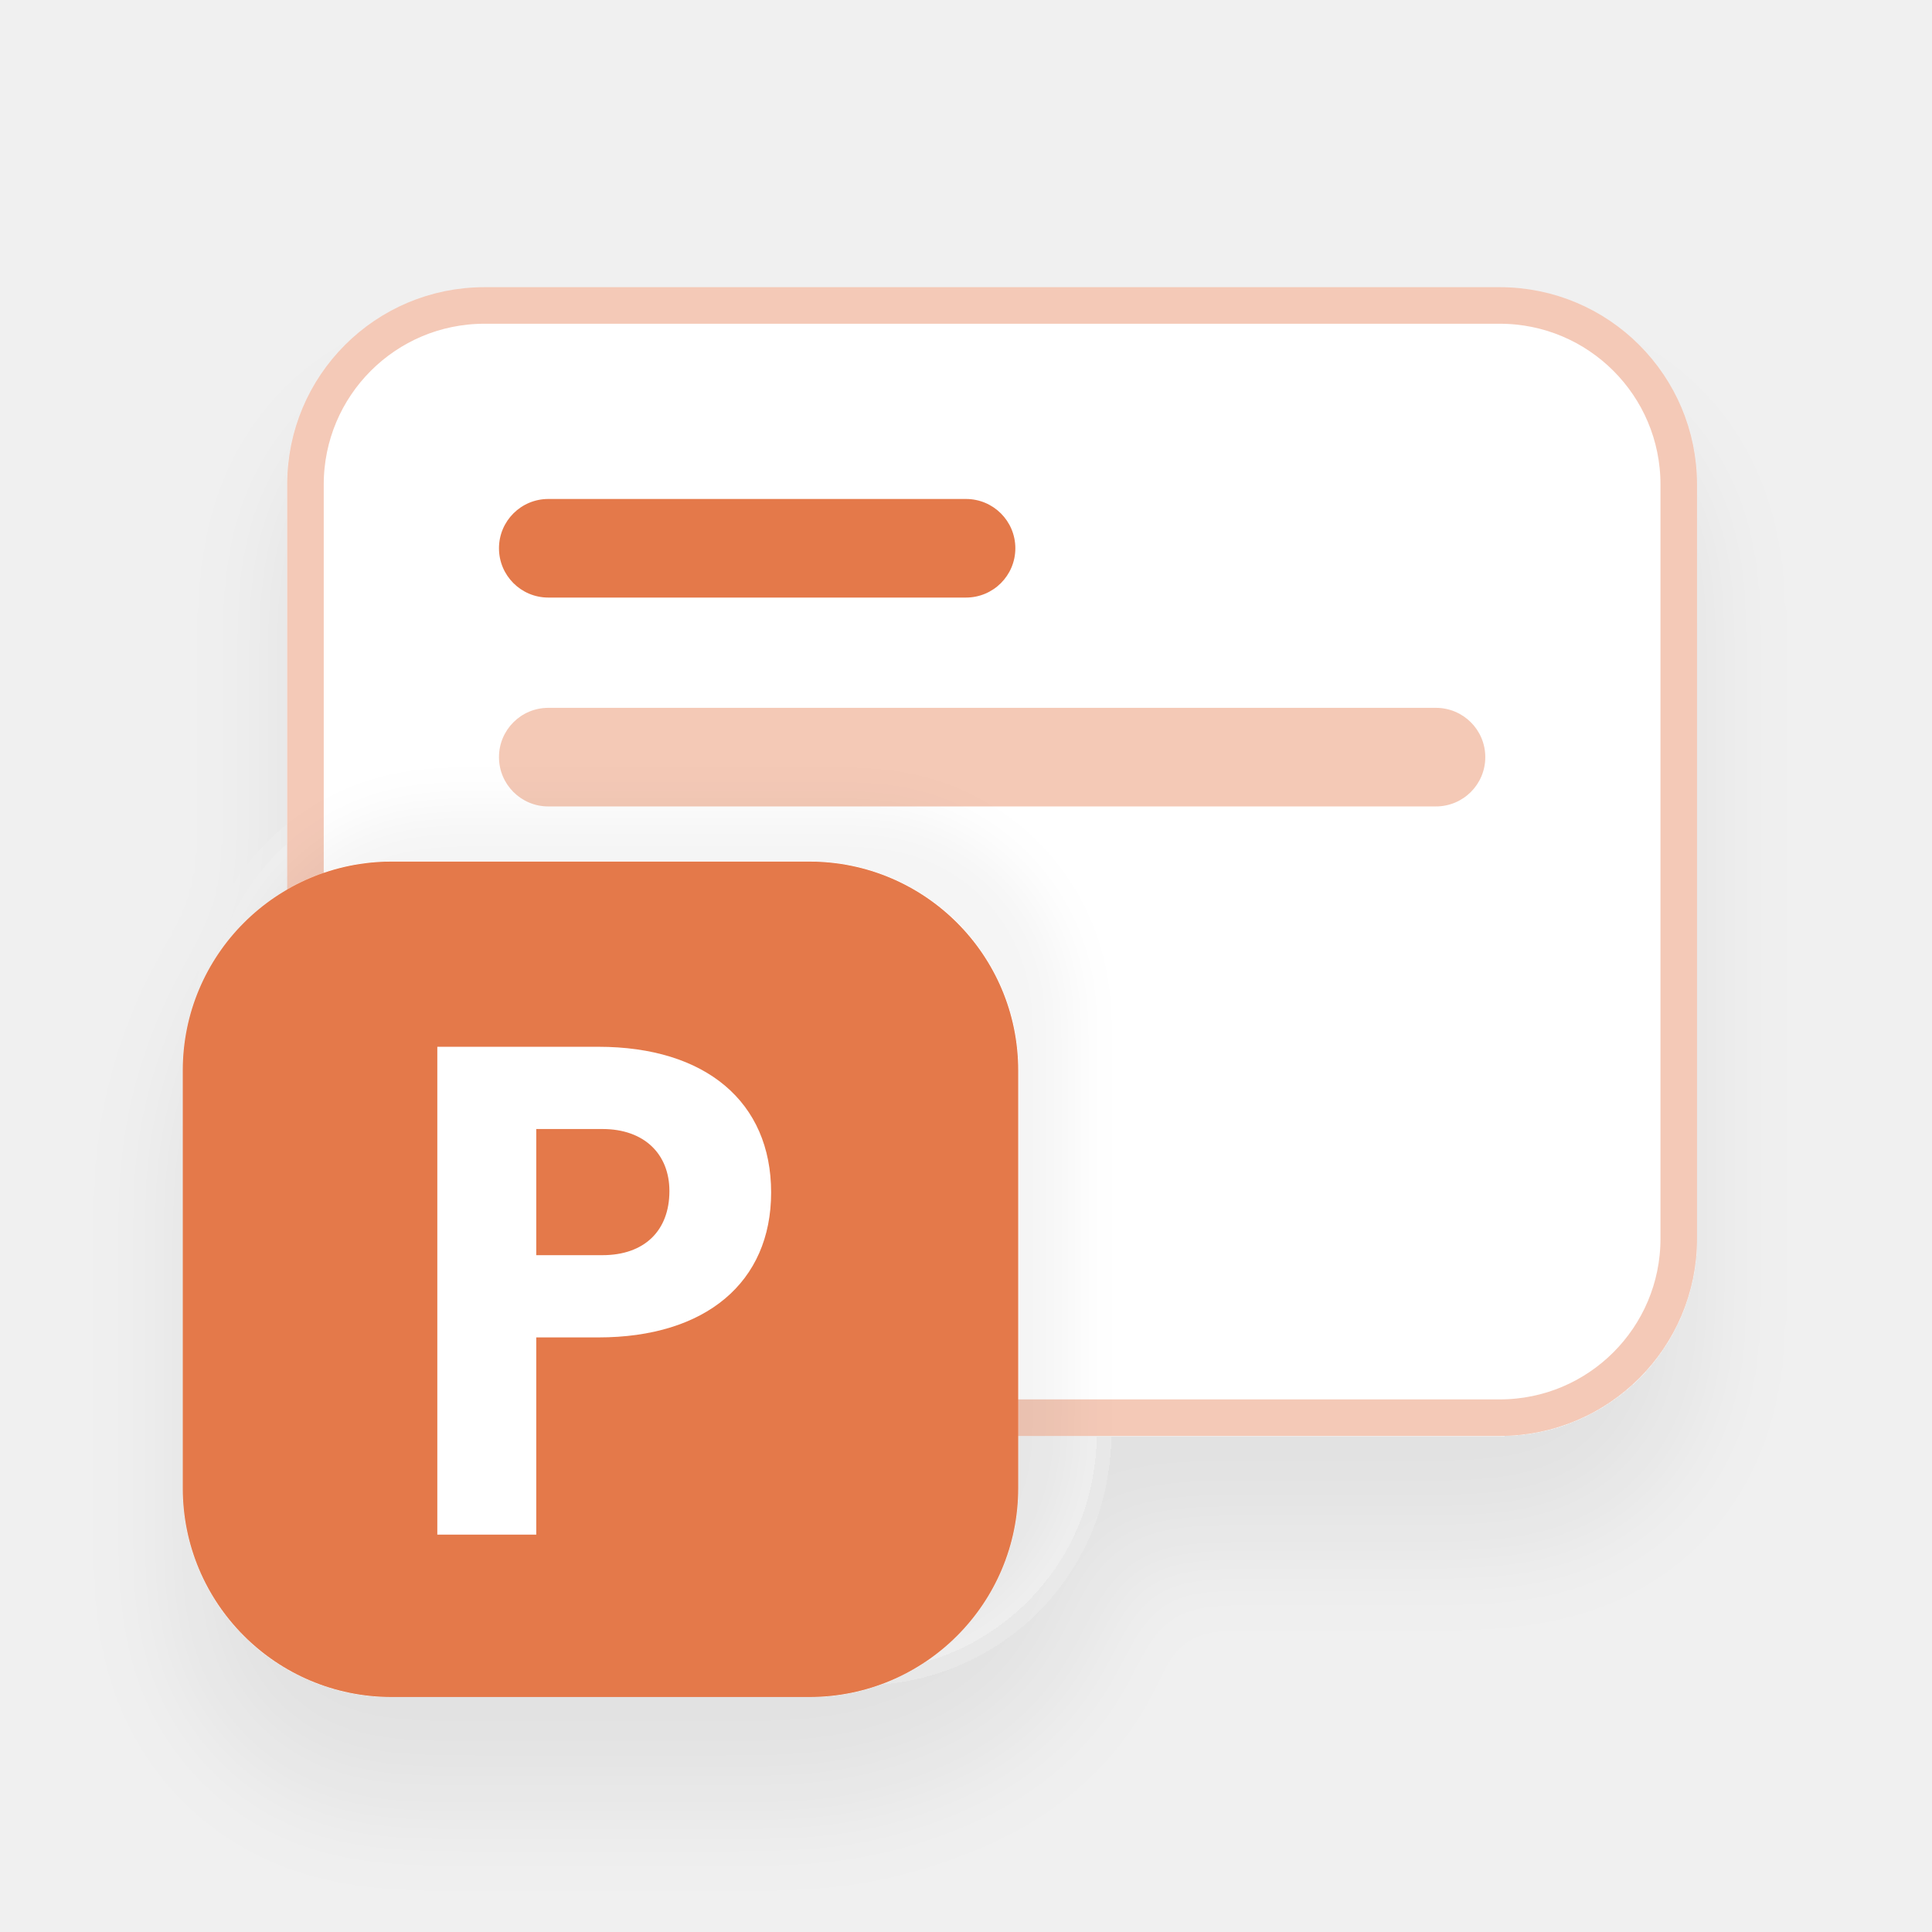
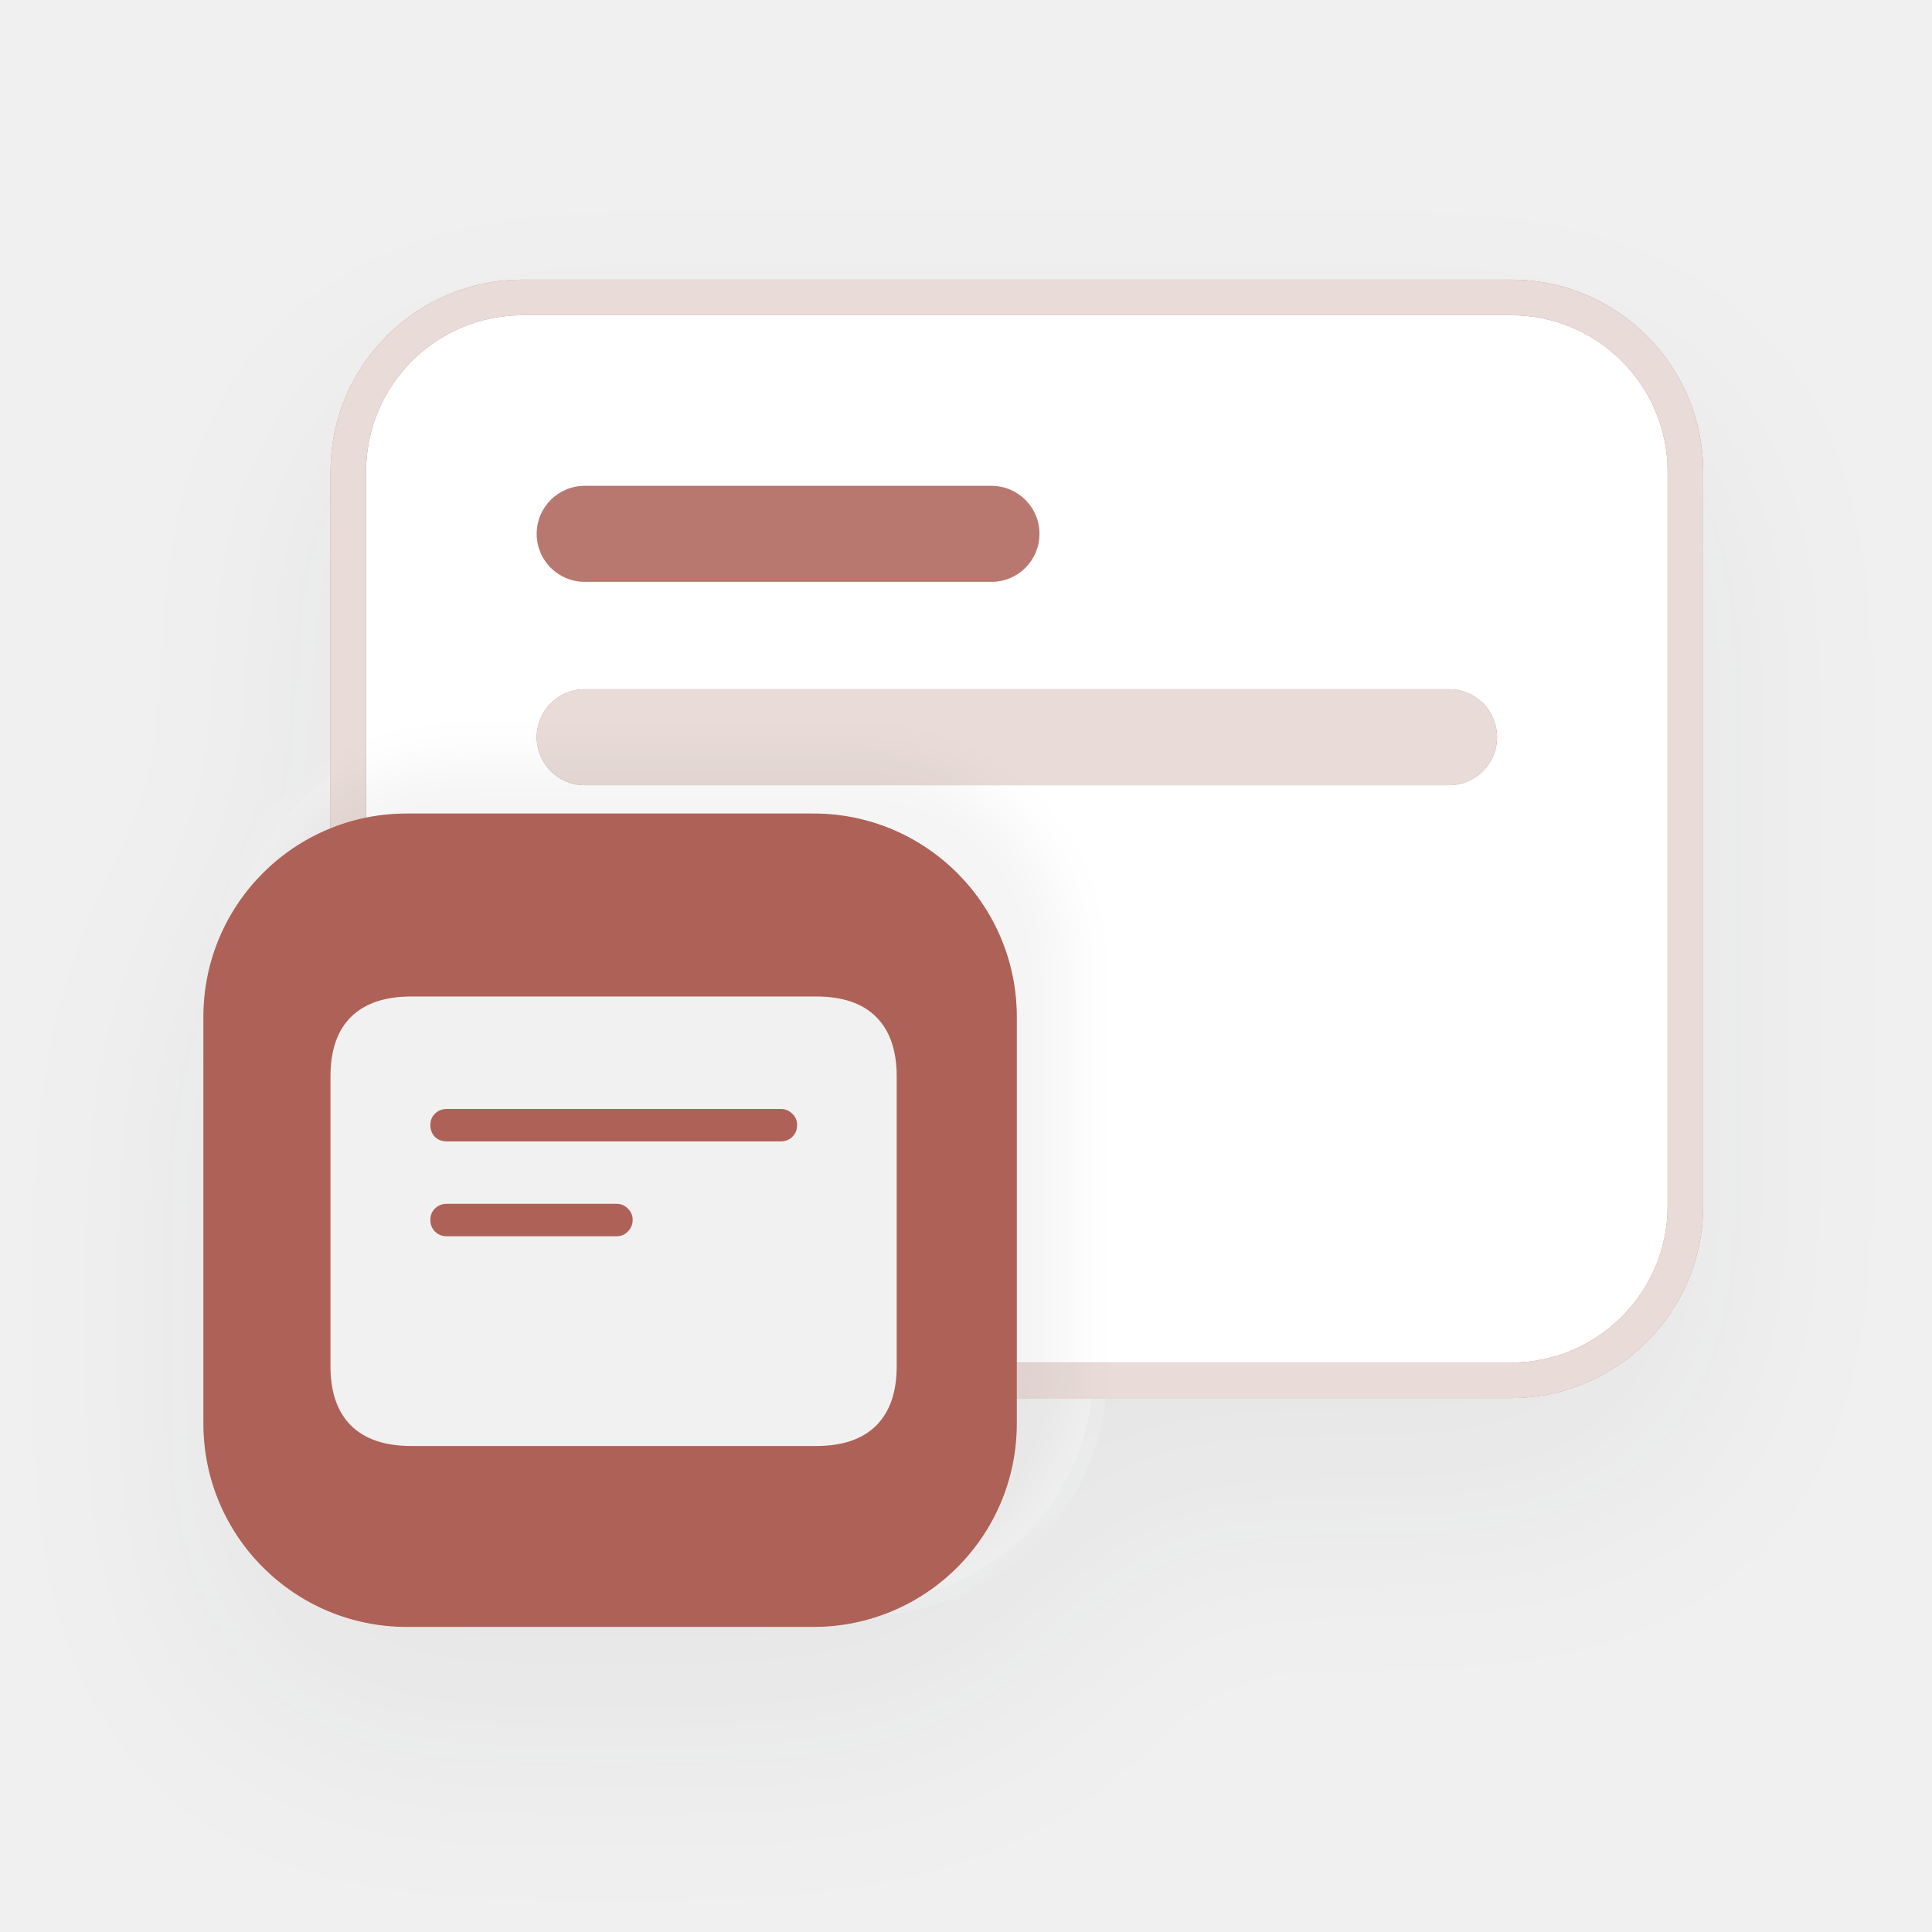
- <svg xmlns="http://www.w3.org/2000/svg" width="32" height="32" viewBox="0 0 35 37" fill="none">
+ <svg xmlns="http://www.w3.org/2000/svg" width="38" height="38" viewBox="0 0 38 38" fill="none">
  <g filter="url(#filter0_d_2456_1561)">
-     <rect x="4.85" y="5.85" width="26.3" height="21.3" rx="3.428" fill="white" />
-     <rect x="4.85" y="5.85" width="26.3" height="21.3" rx="3.428" stroke="#F4C9B7" stroke-width="0.7" />
-     <path fill-rule="evenodd" clip-rule="evenodd" d="M8.556 10.5C8.556 9.978 8.979 9.556 9.5 9.556H17.5C18.022 9.556 18.445 9.978 18.445 10.5C18.445 11.022 18.022 11.444 17.5 11.444H9.5C8.979 11.444 8.556 11.022 8.556 10.5Z" fill="#E4794A" />
-     <path fill-rule="evenodd" clip-rule="evenodd" d="M8.556 14.5C8.556 13.978 8.979 13.556 9.5 13.556H26.5C27.022 13.556 27.445 13.978 27.445 14.5C27.445 15.022 27.022 15.444 26.5 15.444H9.5C8.979 15.444 8.556 15.022 8.556 14.5Z" fill="#E4794A" fill-opacity="0.4" />
+     <rect x="6.85" y="5.85" width="26.3" height="21.3" rx="3.428" fill="white" />
+     <rect x="6.85" y="5.85" width="26.3" height="21.3" rx="3.428" stroke="#AE6257" stroke-width="0.7" />
+     <rect x="6.85" y="5.85" width="26.3" height="21.3" rx="3.428" stroke="#F6F8F9" stroke-opacity="0.8" stroke-width="0.7" />
+     <path fill-rule="evenodd" clip-rule="evenodd" d="M10.556 10.5C10.556 9.978 10.979 9.556 11.5 9.556H19.5C20.022 9.556 20.445 9.978 20.445 10.5C20.445 11.022 20.022 11.444 19.5 11.444H11.5C10.979 11.444 10.556 11.022 10.556 10.5Z" fill="#AE6257" />
+     <path fill-rule="evenodd" clip-rule="evenodd" d="M10.556 10.5C10.556 9.978 10.979 9.556 11.5 9.556H19.5C20.022 9.556 20.445 9.978 20.445 10.5C20.445 11.022 20.022 11.444 19.5 11.444H11.5C10.979 11.444 10.556 11.022 10.556 10.5Z" fill="#F6F8F9" fill-opacity="0.15" />
+     <path fill-rule="evenodd" clip-rule="evenodd" d="M10.556 14.5C10.556 13.978 10.979 13.556 11.5 13.556H28.5C29.022 13.556 29.445 13.978 29.445 14.5C29.445 15.022 29.022 15.444 28.5 15.444H11.5C10.979 15.444 10.556 15.022 10.556 14.5Z" fill="#AE6257" />
+     <path fill-rule="evenodd" clip-rule="evenodd" d="M10.556 14.5C10.556 13.978 10.979 13.556 11.5 13.556H28.5C29.022 13.556 29.445 13.978 29.445 14.5C29.445 15.022 29.022 15.444 28.5 15.444H11.5C10.979 15.444 10.556 15.022 10.556 14.5Z" fill="#F6F8F9" fill-opacity="0.8" />
    <g filter="url(#filter1_d_2456_1561)">
-       <rect x="2.5" y="16.5" width="16" height="16" rx="4" fill="#E4794A" />
-       <path d="M7.375 29.39V20.047H10.458C12.514 20.047 13.768 21.102 13.768 22.837C13.768 24.559 12.514 25.613 10.458 25.613H9.27V29.39H7.375ZM10.538 21.622H9.27V24.038H10.538C11.339 24.038 11.82 23.571 11.82 22.81C11.82 22.103 11.339 21.622 10.538 21.622Z" fill="white" />
+       <rect x="4" y="16" width="16" height="16" rx="4" fill="#AE6257" />
+       <path d="M8.787 22.45H15.359C15.447 22.45 15.522 22.42 15.584 22.361C15.647 22.298 15.678 22.22 15.678 22.127C15.678 22.039 15.647 21.966 15.584 21.906C15.522 21.844 15.447 21.812 15.359 21.812H8.787C8.694 21.812 8.616 21.844 8.553 21.906C8.494 21.966 8.464 22.039 8.464 22.127C8.464 22.22 8.494 22.298 8.553 22.361C8.616 22.42 8.694 22.45 8.787 22.45ZM8.787 24.316H12.125C12.216 24.316 12.291 24.284 12.35 24.222C12.412 24.159 12.444 24.083 12.444 23.992C12.444 23.905 12.412 23.831 12.35 23.772C12.291 23.709 12.216 23.678 12.125 23.678H8.787C8.694 23.678 8.616 23.709 8.553 23.772C8.494 23.831 8.464 23.905 8.464 23.992C8.464 24.083 8.494 24.159 8.553 24.222C8.616 24.284 8.694 24.316 8.787 24.316ZM8.089 28.441C7.57 28.441 7.175 28.306 6.903 28.038C6.634 27.769 6.5 27.38 6.5 26.87V21.175C6.5 20.659 6.634 20.269 6.903 20.003C7.175 19.734 7.57 19.6 8.089 19.6H16.053C16.572 19.6 16.966 19.734 17.234 20.003C17.503 20.272 17.637 20.663 17.637 21.175V26.87C17.637 27.38 17.503 27.769 17.234 28.038C16.966 28.306 16.572 28.441 16.053 28.441H8.089Z" fill="#F6F8F9" fill-opacity="0.95" />
    </g>
  </g>
  <defs>
-     <filter id="filter0_d_2456_1561" x="0.5" y="0.5" width="36" height="36" filterUnits="userSpaceOnUse" color-interpolation-filters="sRGB">
+     <filter id="filter0_d_2456_1561" x="0" y="-2" width="40" height="40" filterUnits="userSpaceOnUse" color-interpolation-filters="sRGB">
      <feFlood flood-opacity="0" result="BackgroundImageFix" />
      <feColorMatrix in="SourceAlpha" type="matrix" values="0 0 0 0 0 0 0 0 0 0 0 0 0 0 0 0 0 0 127 0" result="hardAlpha" />
      <feOffset dy="2" />
-       <feGaussianBlur stdDeviation="1" />
+       <feGaussianBlur stdDeviation="2" />
      <feComposite in2="hardAlpha" operator="out" />
-       <feColorMatrix type="matrix" values="0 0 0 0 0 0 0 0 0 0 0 0 0 0 0 0 0 0 0.06 0" />
+       <feColorMatrix type="matrix" values="0 0 0 0 0.094 0 0 0 0 0.106 0 0 0 0 0.141 0 0 0 0.05 0" />
      <feBlend mode="normal" in2="BackgroundImageFix" result="effect1_dropShadow_2456_1561" />
      <feBlend mode="normal" in="SourceGraphic" in2="effect1_dropShadow_2456_1561" result="shape" />
    </filter>
-     <filter id="filter1_d_2456_1561" x="2.5" y="14.5" width="18" height="18" filterUnits="userSpaceOnUse" color-interpolation-filters="sRGB">
+     <filter id="filter1_d_2456_1561" x="4" y="14" width="18" height="18" filterUnits="userSpaceOnUse" color-interpolation-filters="sRGB">
      <feFlood flood-opacity="0" result="BackgroundImageFix" />
      <feColorMatrix in="SourceAlpha" type="matrix" values="0 0 0 0 0 0 0 0 0 0 0 0 0 0 0 0 0 0 127 0" result="hardAlpha" />
      <feOffset dx="1" dy="-1" />
      <feGaussianBlur stdDeviation="0.5" />
      <feComposite in2="hardAlpha" operator="out" />
      <feColorMatrix type="matrix" values="0 0 0 0 0 0 0 0 0 0 0 0 0 0 0 0 0 0 0.04 0" />
      <feBlend mode="normal" in2="BackgroundImageFix" result="effect1_dropShadow_2456_1561" />
      <feBlend mode="normal" in="SourceGraphic" in2="effect1_dropShadow_2456_1561" result="shape" />
    </filter>
  </defs>
</svg>
